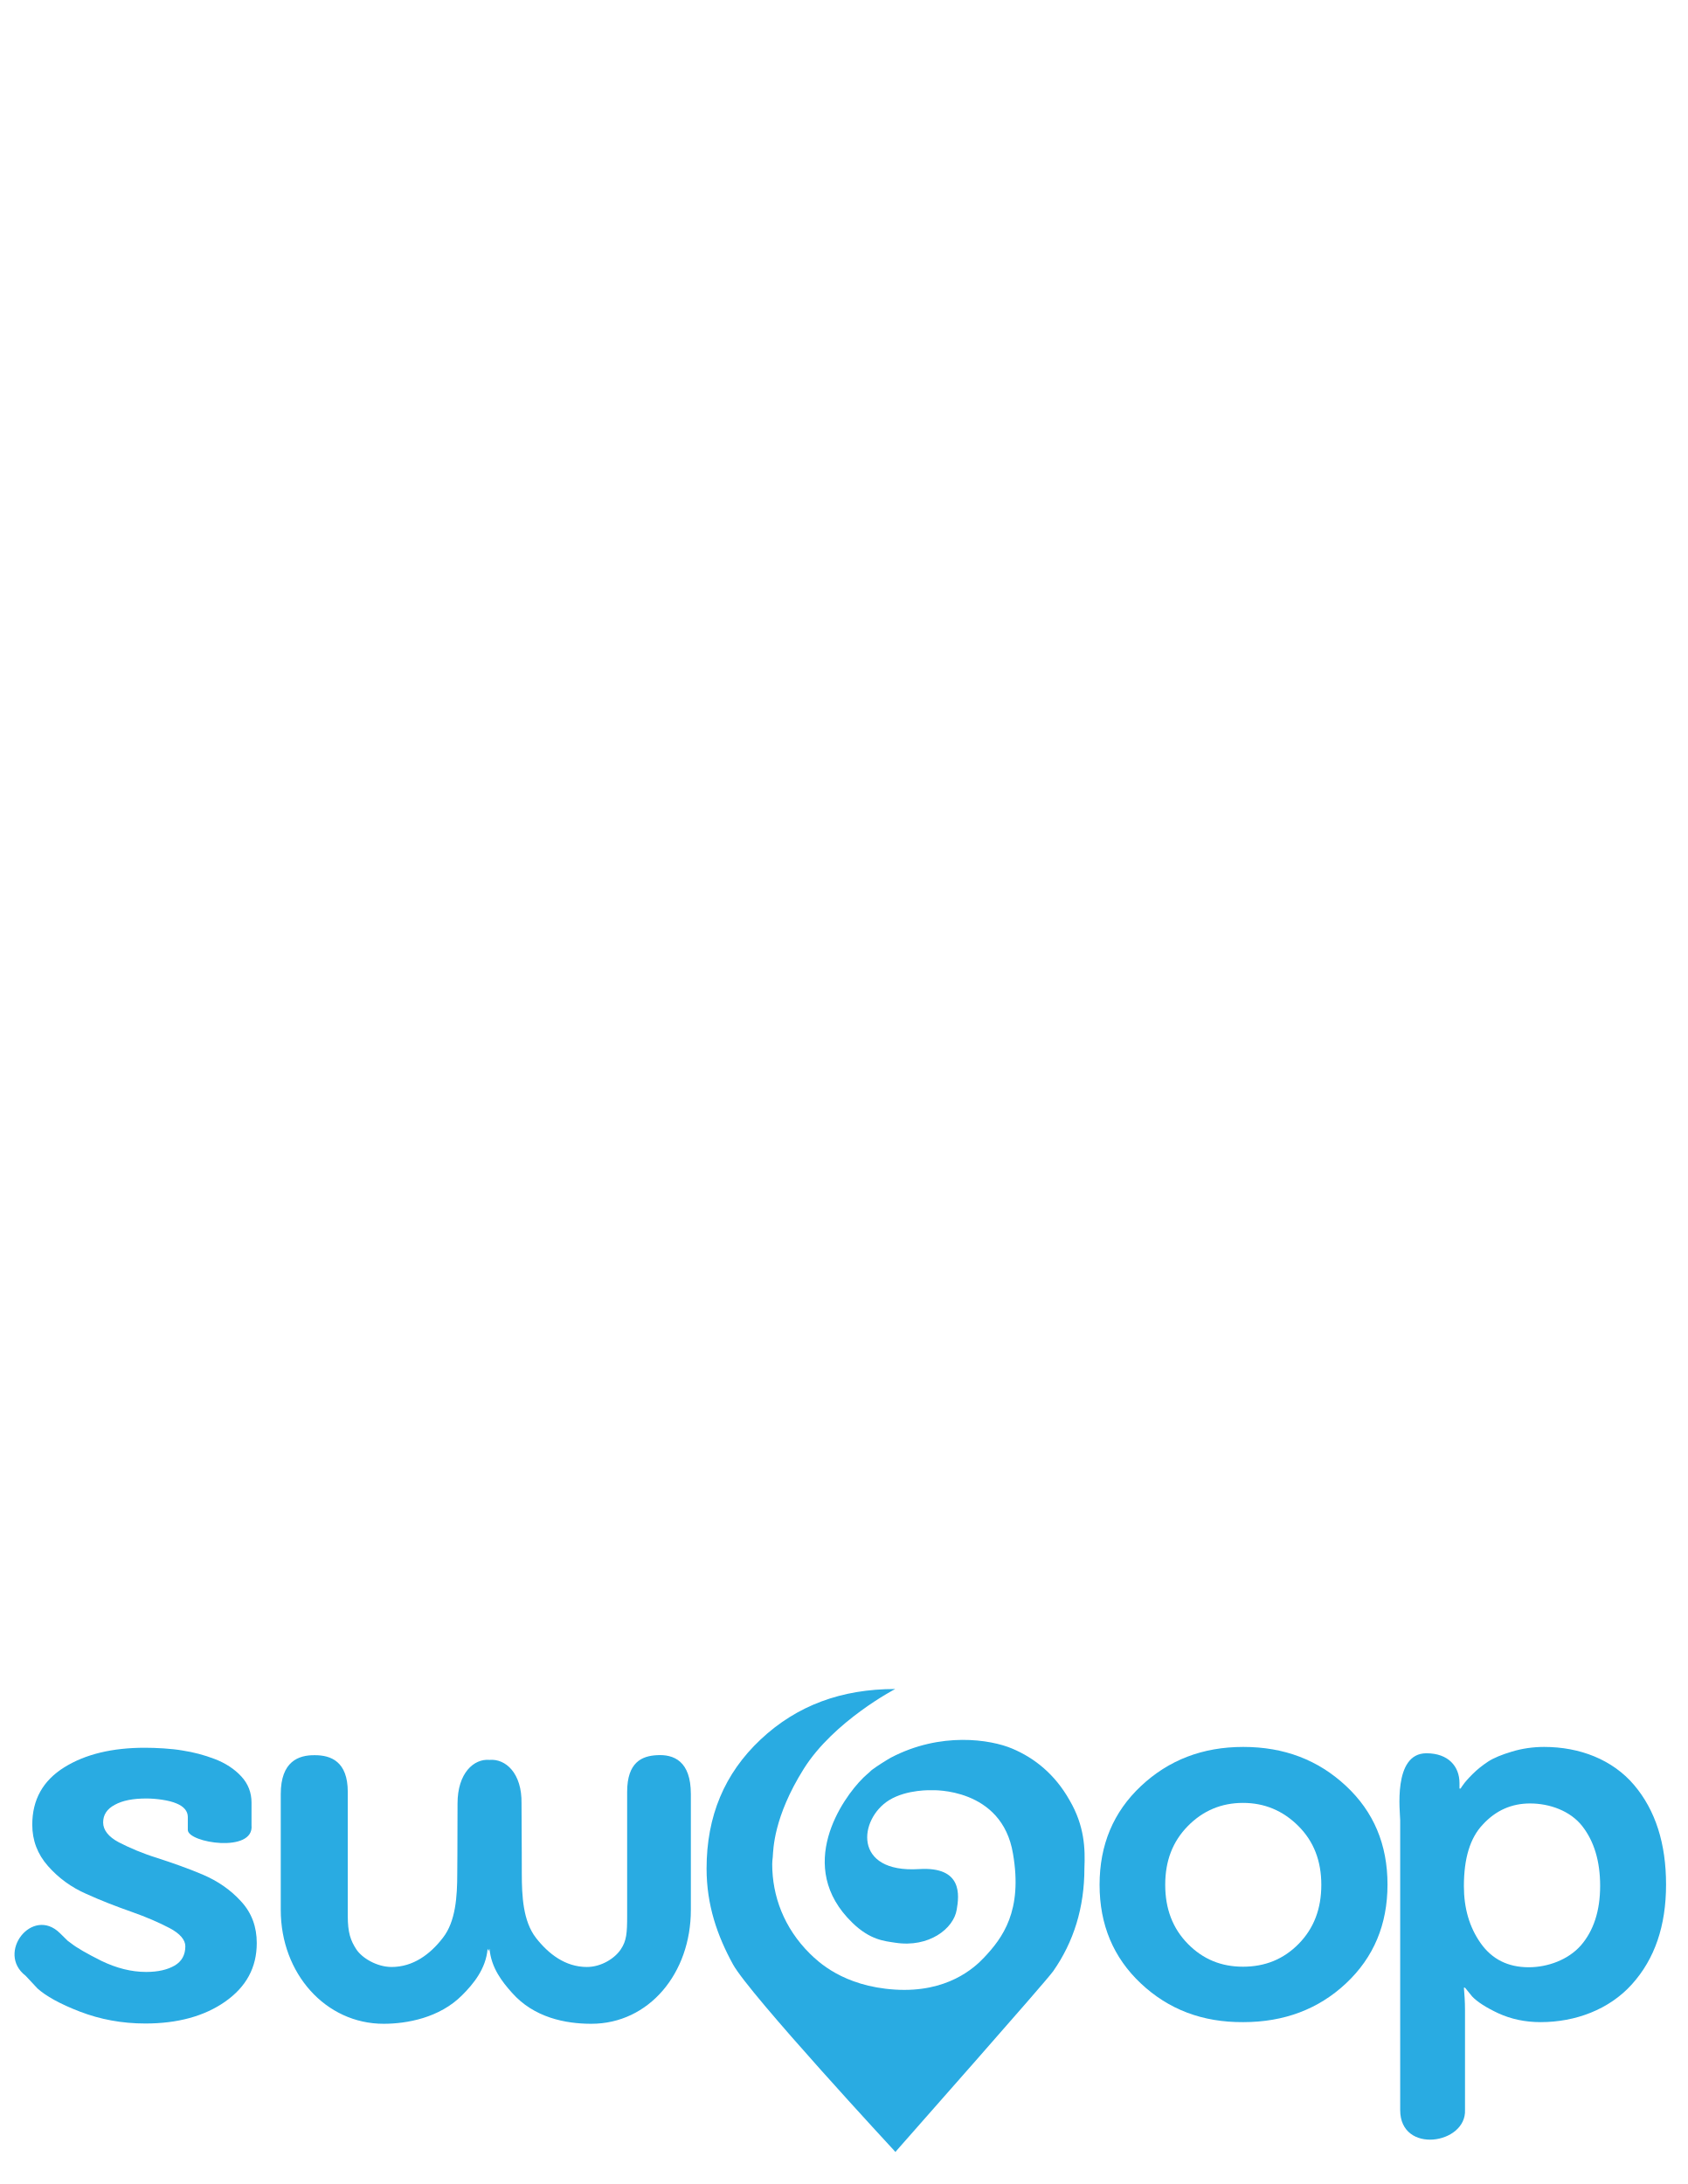
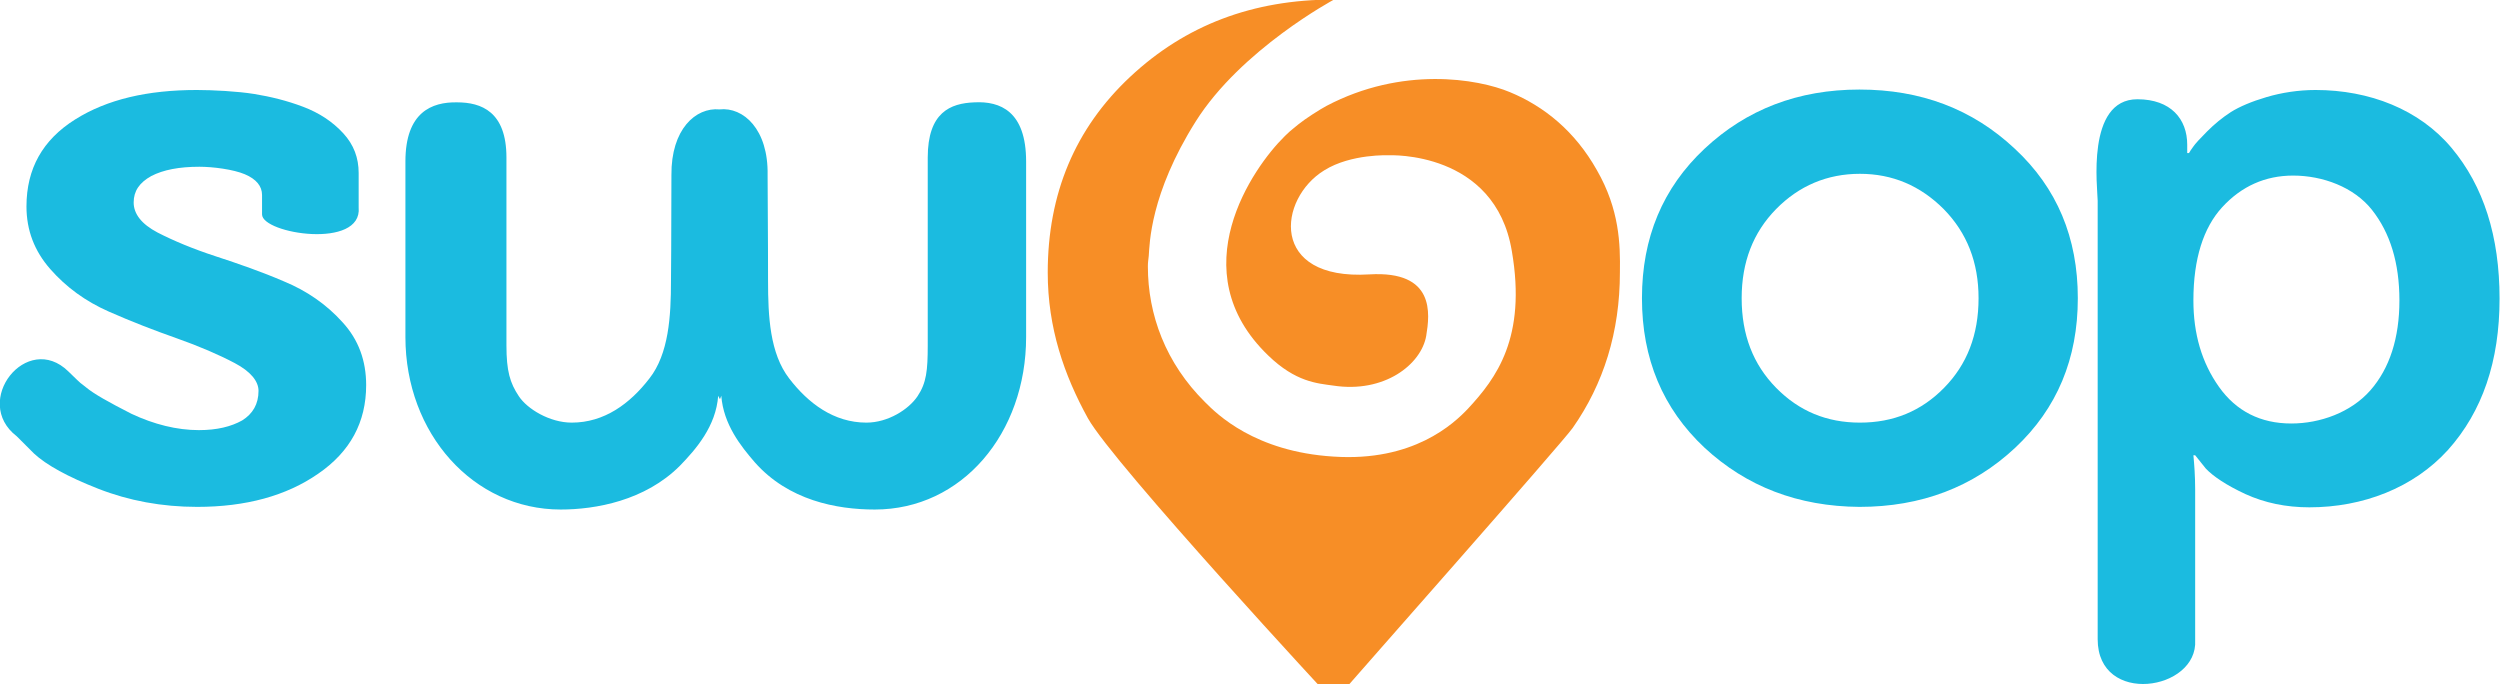
- <svg xmlns="http://www.w3.org/2000/svg" version="1.1" id="Layer_1" x="0px" y="0px" viewBox="0 0 612 792" enable-background="new 0 0 612 792" xml:space="preserve">
-   <g id="Logo">
-     <path fill="#29ABE2" d="M387.8,652.8c-5.3-9.4-12.7-15.3-20.8-18.7c-7.8-3.3-25.9-6.2-44,3.3c-1.6,0.9-5.1,3.1-6.8,4.4l0,0   c0,0-0.4,0.3-1.1,1l0,0c-0.5,0.4-1.1,1-1.9,1.7c-0.1,0.1-0.1,0.1-0.2,0.2l-0.1,0.1c-7.4,7.3-24.9,32.1-3.8,52.5   c6.5,6.3,11.7,6.6,15.5,7.2c12.2,1.9,21.2-5.1,22.3-12c0.9-5.2,2.2-15.7-13.7-14.7c-24.1,1.5-21.8-18.2-10.8-25   c6.5-4,15.5-3.6,15.5-3.6s25.4-1.1,29.4,23c3.6,20.8-3.8,30.6-10.5,37.7c-3.5,3.7-13.3,12.8-32.3,11.6c-18.9-1.2-28-10.3-30.8-13   c-9.5-9.4-13.7-21-13.7-32.5c0-1.2,0.1-1.4,0.2-2.6c0.2-2.8,0.3-14.5,11.2-31.9c10.9-17.4,33.2-29,33.2-29h-0.1   c-19.3,0-35.5,5.9-48.7,18.3c-13.1,12.3-19.6,27.8-19.6,46.8c0,13.3,3.9,24.4,9.6,34.8c6.1,11,58.9,68,58.9,68s0.1-0.2,0.2-0.3   c4-4.6,54.6-61.8,57-65.3c7.4-10.6,11.3-23,11.3-37.3C393.5,670.5,393.3,662.2,387.8,652.8z" />
-     <path fill="#29ABE2" d="M9.3,716.5c-10.8-8.3,2.4-25.3,12.4-15.5c4,4,2.3,2.3,4.2,3.8c1.9,1.5,5.5,3.6,10.9,6.3   c5.4,2.6,10.8,4,16.2,4c4.3,0,7.7-0.8,10.3-2.3s3.9-3.9,3.9-7c0-2.3-1.9-4.6-5.7-6.6s-8.4-4-13.8-5.9s-10.9-4-16.4-6.5   c-5.5-2.4-10.1-5.8-13.9-10.1c-3.8-4.3-5.7-9.3-5.7-15c0-9.1,3.9-16,11.6-20.8c7.7-4.8,17.5-7.1,29.2-7.1c4,0,9.8,0.3,13.7,1   c3.9,0.6,7.8,1.6,11.7,3.1s7.1,3.6,9.6,6.3c2.5,2.7,3.7,5.9,3.7,9.5v8.2c1,10.2-23.1,6.4-23.1,1.7c0-4.7,0-4.7,0-4.7   c0-2.1-1.4-3.8-4.1-4.9c-2.7-1.2-7.6-1.8-10.9-1.8c-4.8,0-8.6,0.7-11.5,2.3c-2.8,1.5-4.2,3.6-4.2,6.4c0,2.7,1.9,5.2,5.7,7.2   c3.9,2,8.5,4,14,5.7c5.5,1.8,11,3.7,16.4,6c5.4,2.3,10.1,5.5,13.9,9.7c3.9,4.2,5.7,9.3,5.7,15.1c0,8.9-3.8,15.9-11.5,21.3   c-7.6,5.3-17.3,7.9-28.9,7.9c-8.5,0-16.4-1.5-23.7-4.3c-7.3-2.8-12.4-5.7-15.4-8.4L9.3,716.5z" />
-     <path fill="#29ABE2" d="M413.7,719.3c-10-9.4-15-21.3-15-35.8s5-26.4,15-35.8s22.3-14.2,37.1-14.2s27.1,4.7,37.2,14.1   c10.1,9.4,15.1,21.3,15.1,35.8s-5,26.4-15,35.8c-10,9.4-22.5,14.1-37.3,14.1C436,733.4,423.7,728.7,413.7,719.3z M422.5,683.5   c0,8.7,2.7,15.8,8.2,21.4c5.5,5.6,12.1,8.3,20,8.3c8,0,14.7-2.7,20.2-8.3s8.2-12.7,8.2-21.4c0-8.6-2.7-15.7-8.3-21.3   c-5.6-5.6-12.3-8.4-20.1-8.4s-14.5,2.8-20,8.4C425.2,667.8,422.5,674.8,422.5,683.5z" />
-     <path fill="#29ABE2" d="M507.7,765.2c0-16.1,0-105.1,0-105.1c0-2.7-2.8-24.3,9.5-24.3c8,0,12,4.8,12,10.8v2h0.4   c0.2-0.4,0.6-0.9,1.1-1.6c0.4-0.6,1.5-1.9,3.2-3.6c1.8-1.8,3.6-3.2,5.7-4.6c2-1.3,4.9-2.5,8.6-3.6c3.6-1.1,7.6-1.7,11.7-1.7   c12.9,0,24.8,4.6,32.6,13.8c7.8,9.2,11.6,21.3,11.6,36.1c0,15-4.1,27-12.4,36.2c-8.2,9.1-20.4,13.7-33.1,13.7   c-5.6,0-10.7-1.1-15.3-3.2c-4.5-2.1-7.7-4.2-9.5-6.1l-2.6-3.2h-0.4c0.2,2.3,0.4,5,0.4,8.2v36.1   C531.8,777.6,507.7,781.3,507.7,765.2z M530.8,684c0,8,2,14.9,6.1,20.7s9.9,8.7,17.4,8.7c6.9,0,14.3-2.7,18.9-7.9   c4.6-5.3,7-12.5,7-21.6c0-9-2.2-16.2-6.5-21.7s-11.8-8.2-18.9-8.2c-6.7,0-12.4,2.5-17.1,7.6C533,666.5,530.8,674,530.8,684z" />
-     <path fill="#29ABE2" d="M227.4,649.8v45c0,6.1-0.2,9-2.3,12.1c-2.1,3.2-7,6.4-12.3,6.4c-7.8,0-13.9-4.7-18.5-10.6   c-4.6-6-5.1-14.9-5.1-23.4c0,0,0-11.6-0.1-25.3c0.2-11-5.8-16.3-11.6-15.8c-5.7-0.5-11.6,4.8-11.6,15.8c0,13.7-0.1,25.3-0.1,25.3   c0,8.6-0.6,17.5-5.2,23.4c-4.6,6-10.8,10.6-18.6,10.6c-5.3,0-10.7-3.2-12.8-6.4c-2.1-3.2-3.1-6.1-3.1-12.1v-45   c0-11-6.1-13.3-11.9-13.3c-6-0.1-12.4,2.3-12.4,14.1v42c0,23.1,16.3,41.3,37.3,41.3c8.3,0,20.3-2.1,28.5-10.4c4-4,8.6-9.5,9.2-16.8   c0.1,0.2,0.3,0.6,0.4,0.8c0.1-0.2,0.2-0.5,0.3-0.8c0.6,6.9,4.6,12,8.1,15.9c8,9.1,19.5,11.3,28.8,11.3c20.9,0,36.1-18.3,36.1-41.3   v-42c0-12-6.2-14.5-12.4-14.1C232.8,636.8,227.4,639,227.4,649.8z" />
-   </g>
+ <svg xmlns="http://www.w3.org/2000/svg" version="1.1" id="Layer_1" x="0px" y="0px" viewBox="26.1 298.9 566.7 155" enable-background="new 26.1 298.9 566.7 155" xml:space="preserve">
+   <path fill="#F78E26" d="M388.1,337.5c-5-8.9-12-14.5-19.7-17.7c-7.4-3.1-24.5-5.9-41.6,3.1c-1.5,0.8-4.8,2.9-6.4,4.2l0,0  c0,0-0.4,0.3-1.1,0.9l0,0c-0.5,0.4-1.1,0.9-1.8,1.6c-0.1,0.1-0.1,0.1-0.2,0.2l-0.1,0.1c-7,6.9-23.6,30.4-3.6,49.6  c6.2,6,11.1,6.3,14.7,6.8c11.6,1.8,20-4.8,21.1-11.3c0.8-4.9,2.1-14.8-12.9-13.9c-22.8,1.4-20.7-17.2-10.2-23.6  c6.1-3.8,14.7-3.4,14.7-3.4s24-1.1,27.8,21.7c3.4,19.7-3.6,28.9-9.9,35.7c-3.3,3.5-12.5,12.1-30.5,10.9  c-17.9-1.1-26.5-9.7-29.1-12.3c-9-8.9-13-19.9-13-30.8c0-1.1,0.1-1.3,0.2-2.4c0.2-2.7,0.3-14,10.6-30.4  c10.3-16.4,31.4-27.7,31.4-27.7h-0.1c-18.3,0-33.6,5.8-46.1,17.5s-18.7,26.5-18.7,44.4c0,12.5,3.7,23.2,9.1,33  c5.8,10.4,55.8,64.3,55.8,64.3s0.1-0.2,0.2-0.3c3.8-4.4,51.6-58.5,53.9-61.8c7-10,10.7-21.7,10.7-35.3  C393.4,354.2,393.2,346.4,388.1,337.5z" />
+   <path fill="#1BBBE0" d="M29.9,397.8c-10.3-7.9,2.3-23.9,11.7-14.7c3.8,3.7,2.2,2.1,4,3.6c1.8,1.5,5.2,3.4,10.3,6  c5.1,2.4,10.3,3.7,15.3,3.7c4.1,0,7.3-0.8,9.8-2.2c2.4-1.5,3.7-3.7,3.7-6.7c0-2.2-1.8-4.4-5.4-6.3s-8-3.8-13.1-5.6  c-5.1-1.8-10.3-3.8-15.5-6.1s-9.6-5.5-13.2-9.6s-5.4-8.8-5.4-14.2c0-8.6,3.7-15.1,11-19.7s16.5-6.7,27.6-6.7c3.7,0,9.3,0.3,13,0.9  c3.7,0.6,7.4,1.5,11.1,2.9c3.7,1.4,6.7,3.4,9.1,6c2.4,2.6,3.5,5.6,3.5,9v7.8c0.9,9.6-21.9,6-21.9,1.6c0-4.4,0-4.4,0-4.4  c0-2-1.3-3.6-3.9-4.7c-2.6-1.1-7.2-1.7-10.3-1.7c-4.6,0-8.2,0.7-10.9,2.1c-2.7,1.5-4,3.4-4,6c0,2.6,1.8,4.9,5.4,6.8  c3.7,1.9,8,3.7,13.2,5.4c5.2,1.7,10.4,3.5,15.5,5.7c5.1,2.1,9.6,5.2,13.2,9.2c3.7,4,5.4,8.8,5.4,14.3c0,8.4-3.6,15.1-10.9,20.1  c-7.2,5-16.4,7.5-27.4,7.5c-8,0-15.5-1.4-22.4-4.1c-6.9-2.7-11.8-5.4-14.6-8L29.9,397.8z" />
+   <path fill="#1BBBE0" d="M412.5,400.4c-9.5-8.9-14.2-20.2-14.2-33.9c0-13.7,4.7-25,14.2-33.9c9.5-8.9,21.2-13.4,35.1-13.4  c13.9,0,25.6,4.4,35.2,13.4c9.6,8.9,14.3,20.2,14.3,33.9c0,13.7-4.7,25-14.2,33.9c-9.5,8.9-21.3,13.4-35.3,13.4  C433.7,413.7,422,409.2,412.5,400.4z M420.9,366.5c0,8.3,2.6,15,7.8,20.3c5.2,5.3,11.5,7.9,19,7.9c7.6,0,13.9-2.6,19.1-7.9  s7.8-12,7.8-20.3c0-8.1-2.6-14.8-7.9-20.2c-5.3-5.3-11.6-8-19-8s-13.8,2.7-19,8C423.5,351.6,420.9,358.3,420.9,366.5z" />
+   <path fill="#1BBBE0" d="M501.6,443.8c0-15.2,0-99.4,0-99.4c0-2.6-2.7-23,9-23c7.6,0,11.3,4.5,11.3,10.3v1.9h0.4  c0.2-0.4,0.5-0.8,1-1.5c0.4-0.6,1.5-1.8,3.1-3.4c1.7-1.7,3.4-3.1,5.4-4.4c1.9-1.2,4.7-2.4,8.1-3.4s7.2-1.6,11.1-1.6  c12.2,0,23.5,4.4,30.8,13.1c7.3,8.7,10.9,20.1,10.9,34.2c0,14.2-3.9,25.6-11.7,34.3c-7.8,8.6-19.3,13-31.4,13c-5.3,0-10.1-1-14.5-3  c-4.3-2-7.3-4-9-5.8l-2.4-3h-0.4c0.2,2.1,0.4,4.7,0.4,7.8v34.1C524.4,455.5,501.6,459,501.6,443.8z M523.3,367  c0,7.6,1.9,14.1,5.8,19.6c3.9,5.5,9.4,8.3,16.4,8.3c6.5,0,13.5-2.5,17.9-7.5c4.4-5,6.6-11.9,6.6-20.4c0-8.5-2.1-15.3-6.2-20.5  c-4.1-5.2-11.2-7.8-17.9-7.8c-6.3,0-11.7,2.4-16.1,7.2C525.6,350.5,523.3,357.5,523.3,367z" />
+   <path fill="#1BBBE0" d="M236.4,334.6v42.6c0,5.7-0.3,8.5-2.3,11.5s-6.7,6-11.6,6c-7.4,0-13.2-4.4-17.5-10  c-4.4-5.7-4.8-14.1-4.8-22.2c0,0,0-11-0.1-23.9c0.2-10.4-5.5-15.5-10.9-14.9c-5.4-0.5-11,4.5-10.9,14.9c0,12.9-0.1,23.9-0.1,23.9  c0,8.1-0.5,16.6-4.9,22.2c-4.4,5.7-10.2,10-17.6,10c-5,0-10.1-3.1-12-6c-2-3-2.8-5.7-2.8-11.5v-42.6c0-10.4-5.7-12.5-11.2-12.5  c-5.7-0.1-11.7,2.2-11.7,13.4v39.8c0,21.9,15.4,39.1,35.2,39.1c7.9,0,19.1-2,27-9.9c3.7-3.8,8.2-9,8.7-15.9c0.1,0.2,0.2,0.5,0.4,0.8  c0.1-0.2,0.2-0.5,0.3-0.8c0.5,6.5,4.4,11.4,7.6,15.1c7.6,8.6,18.5,10.7,27.2,10.7c19.8,0,34.3-17.3,34.3-39.1v-39.8  c0-11.4-5.9-13.7-11.7-13.4C241.5,322.3,236.4,324.4,236.4,334.6z" />
</svg>
